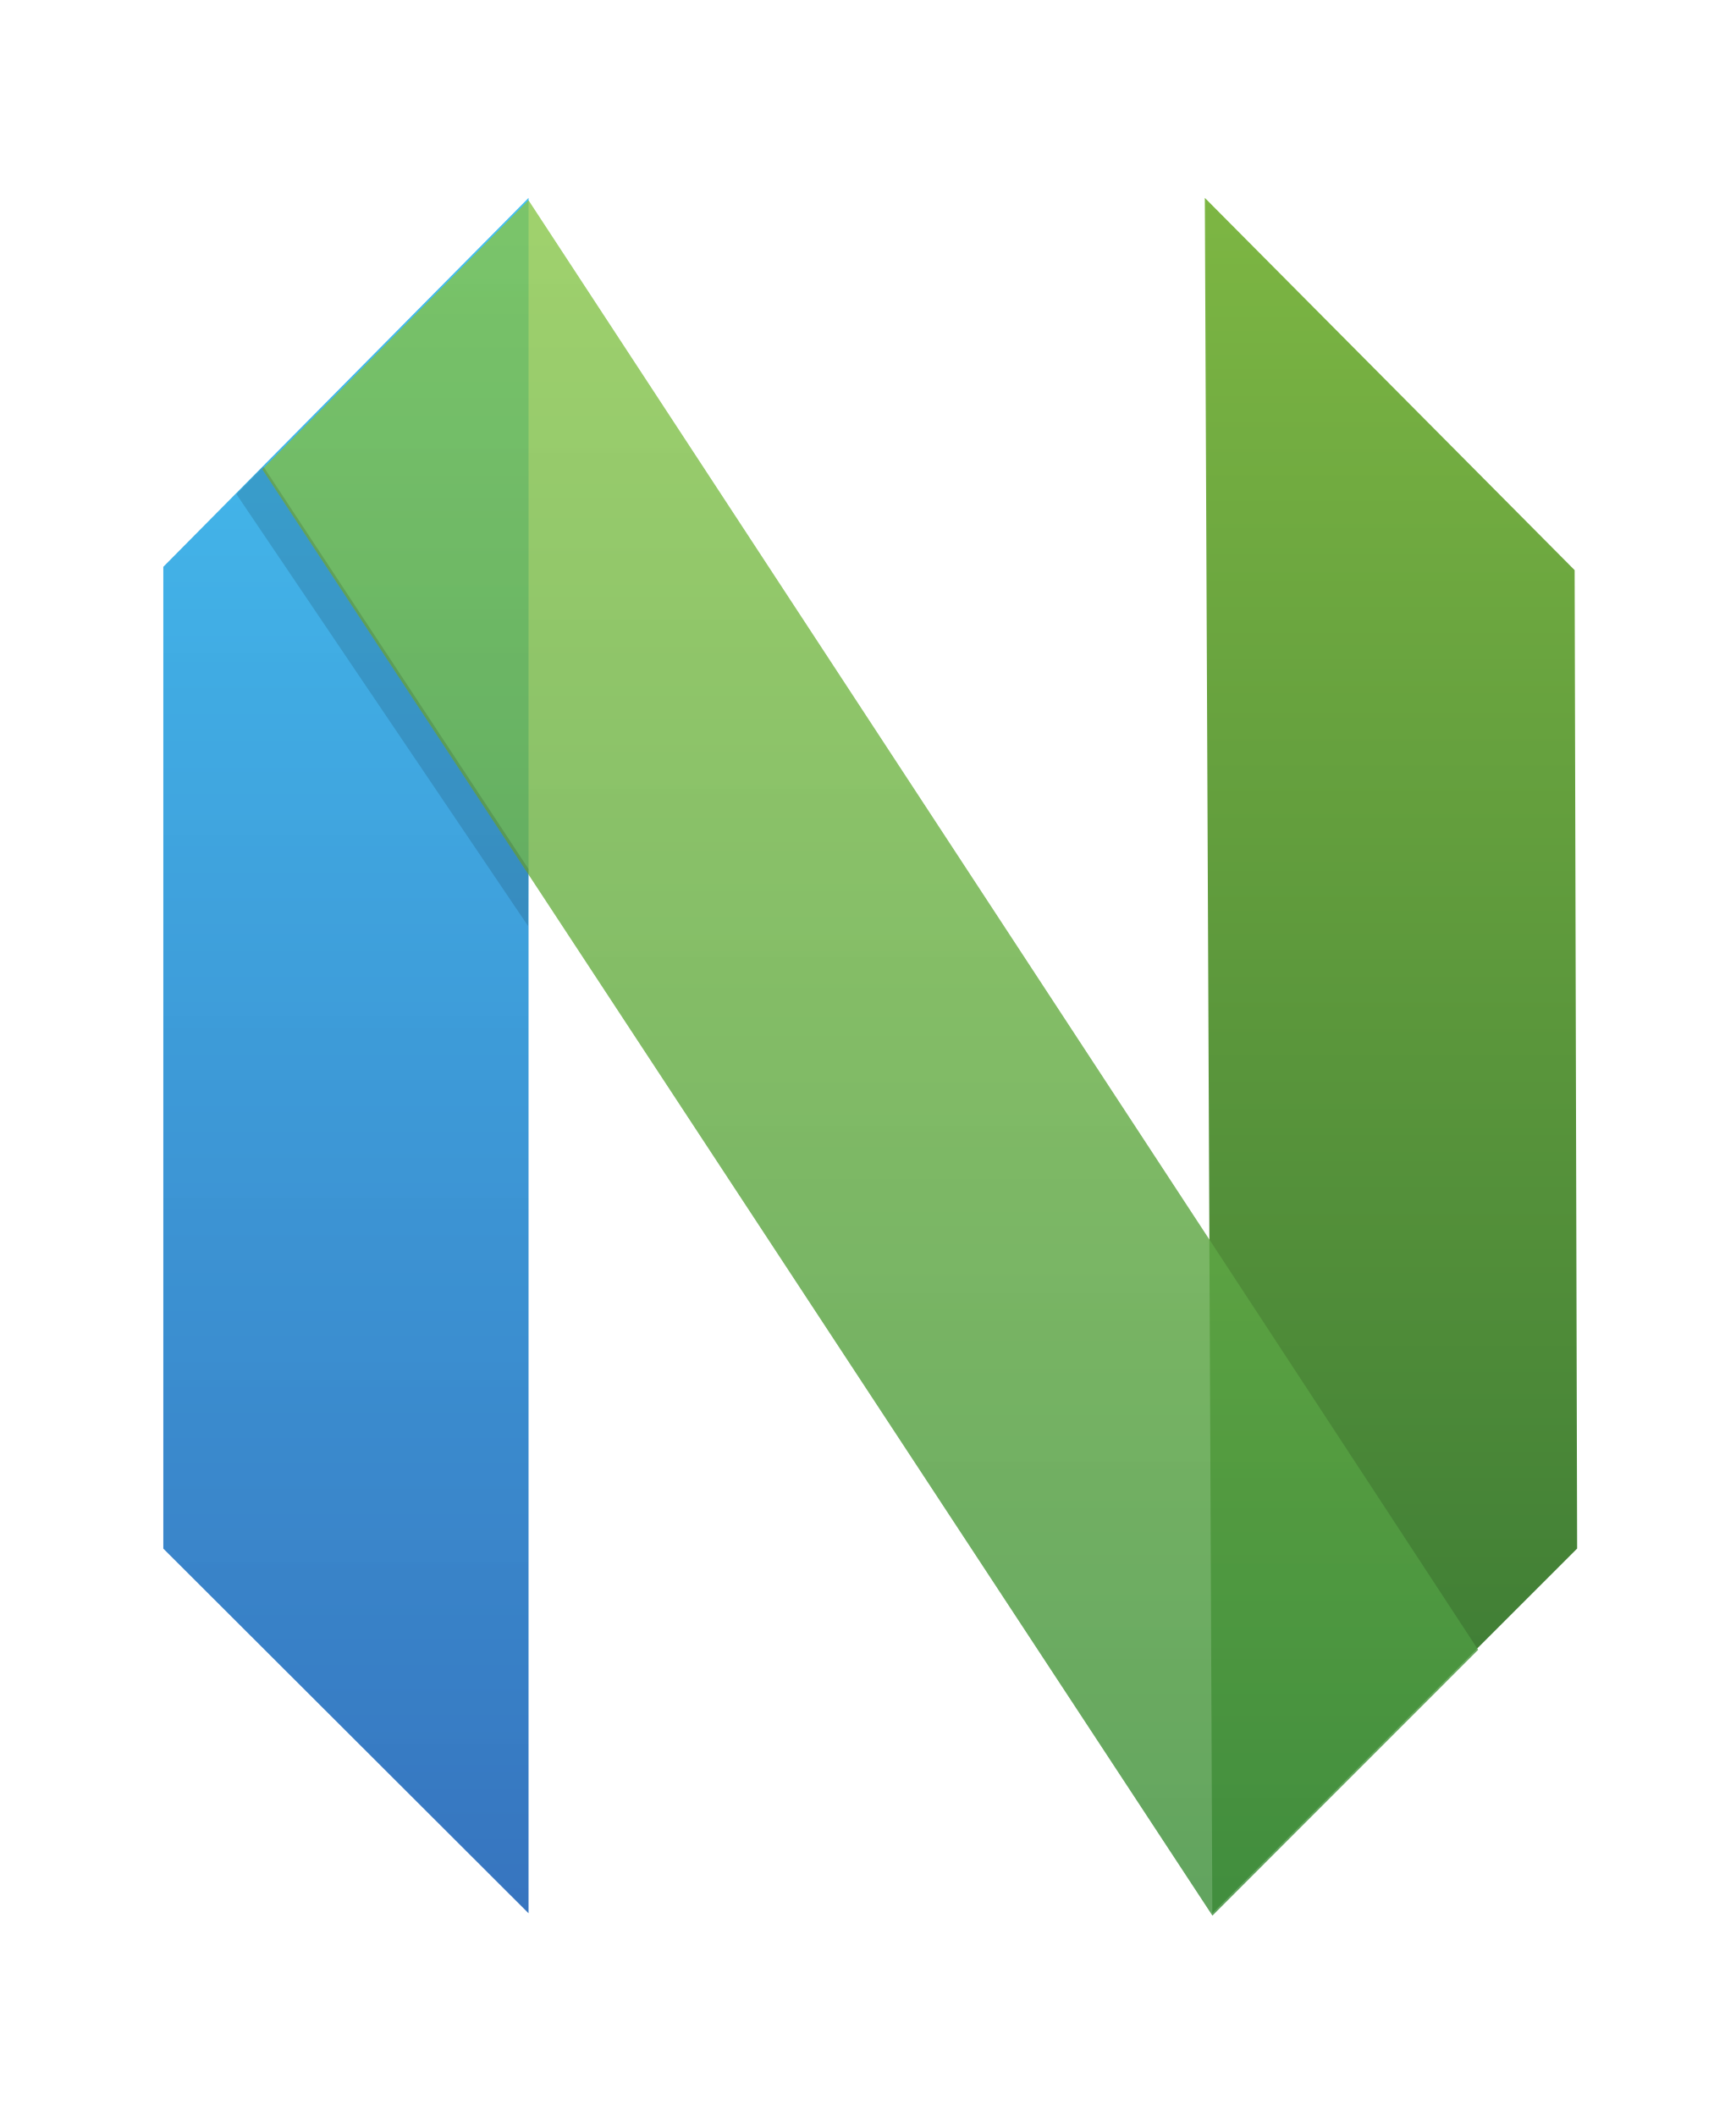
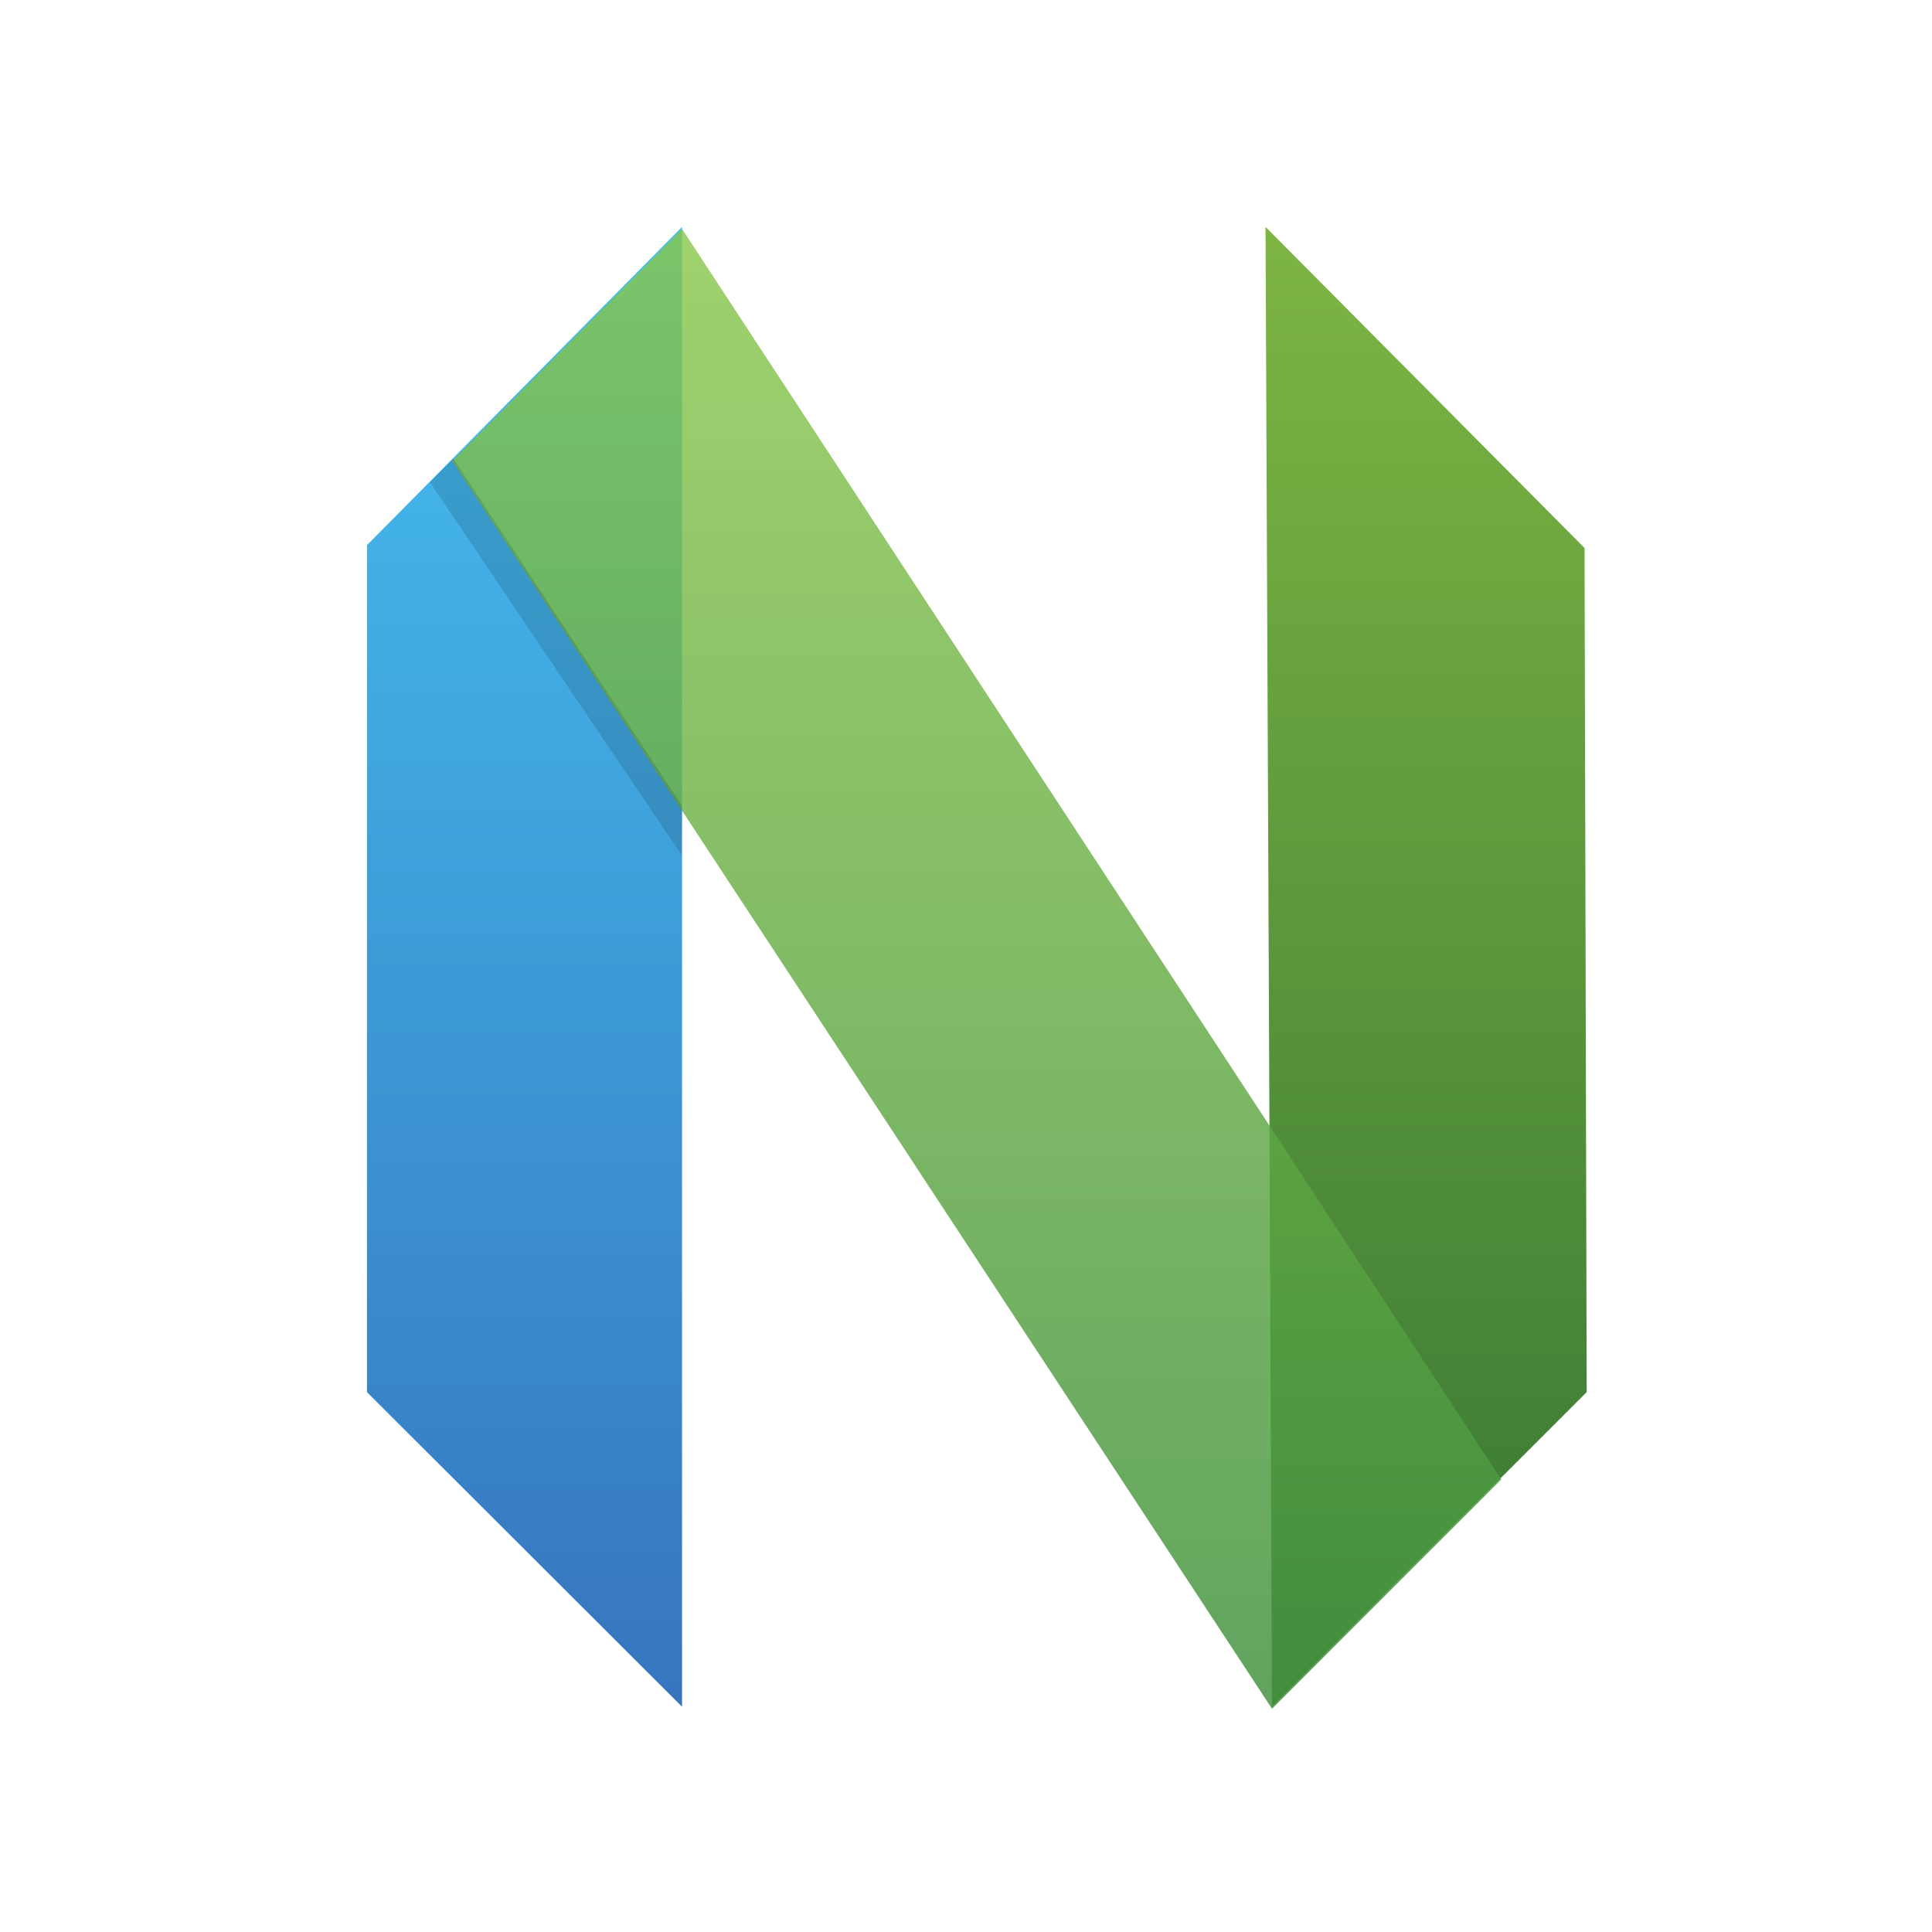
- <svg xmlns="http://www.w3.org/2000/svg" width="602" height="734" viewBox="-50 -50 702 834">
+ <svg xmlns="http://www.w3.org/2000/svg" width="256" height="256" viewBox="-50 -50 298.525 290.877">
  <defs>
-     <linearGradient x1="167.958" y1="-.461" x2="167.958" y2="335.455" id="a" gradientTransform="scale(.46142 2.1672)" gradientUnits="userSpaceOnUse">
-       <stop stop-color="#16B0ED" stop-opacity=".8" offset="0%" />
-       <stop stop-color="#0F59B2" stop-opacity=".837" offset="100%" />
+     <linearGradient x1="77.499" y1="-.999" x2="77.499" y2="726.998" id="A" gradientUnits="userSpaceOnUse">
+       <stop stop-color="#16b0ed" stop-opacity=".8" offset="0%" />
+       <stop stop-color="#0f59b2" stop-opacity=".837" offset="100%" />
    </linearGradient>
-     <linearGradient x1="1118.343" y1="-.466" x2="1118.343" y2="338.686" id="b" gradientTransform="scale(.46587 2.14653)" gradientUnits="userSpaceOnUse">
-       <stop stop-color="#7DB643" offset="0%" />
+     <linearGradient x1="521.002" y1="-1" x2="521.002" y2="727" id="B" gradientUnits="userSpaceOnUse">
+       <stop stop-color="#7db643" offset="0%" />
      <stop stop-color="#367533" offset="100%" />
    </linearGradient>
-     <linearGradient x1="356.338" y1="0" x2="356.338" y2="612.901" id="c" gradientTransform="scale(.8419 1.1878)" gradientUnits="userSpaceOnUse">
-       <stop stop-color="#88C649" stop-opacity=".8" offset="0%" />
+     <linearGradient x1="300.001" y1="0" x2="300.001" y2="728.004" id="C" gradientUnits="userSpaceOnUse">
+       <stop stop-color="#88c649" stop-opacity=".8" offset="0%" />
      <stop stop-color="#439240" stop-opacity=".84" offset="100%" />
    </linearGradient>
  </defs>
-   <g fill="none" fill-rule="evenodd">
-     <path d="M0 155.57 155-1v728L0 572.238z" fill="url(#a)" style="fill:url(#a)" transform="matrix(.95313 0 0 .95313 16.06 20.036)" />
-     <path d="M443.06 156.982 600-1l-3.181 728L442 572.22z" fill="url(#b)" transform="matrix(-.95313 0 0 .95313 1009.225 20.036)" style="fill:url(#b)" />
-     <path d="M154.986 0 558 615.19 445.225 728 42 114.172z" fill="url(#c)" style="fill:url(#c)" transform="matrix(.95313 0 0 .95313 16.06 20.036)" />
-     <path d="m163.796 290.566-.204 23.035-117.985-174.7 10.925-11.16z" fill-opacity=".13" fill="#000" />
+   <g fill-rule="evenodd">
+     <path d="M0 155.57 155-1v728L0 572.238z" fill="url(#A)" transform="matrix(.3141 0 0 .3141 6.704 -18.455)" />
+     <path d="M443.06 156.982 600-1l-3.181 728L442 572.22z" fill="url(#B)" transform="matrix(-.3141 0 0 .3141 334.003 -18.455)" />
+     <path d="M154.986 0 558 615.19 445.225 728 42 114.172z" fill="url(#C)" transform="matrix(.3141 0 0 .3141 6.704 -18.455)" />
+     <path d="M55.39 70.698l-.067 7.591-38.882-57.572 3.6-3.678z" fill-opacity=".13" fill="#000" />
  </g>
</svg>
